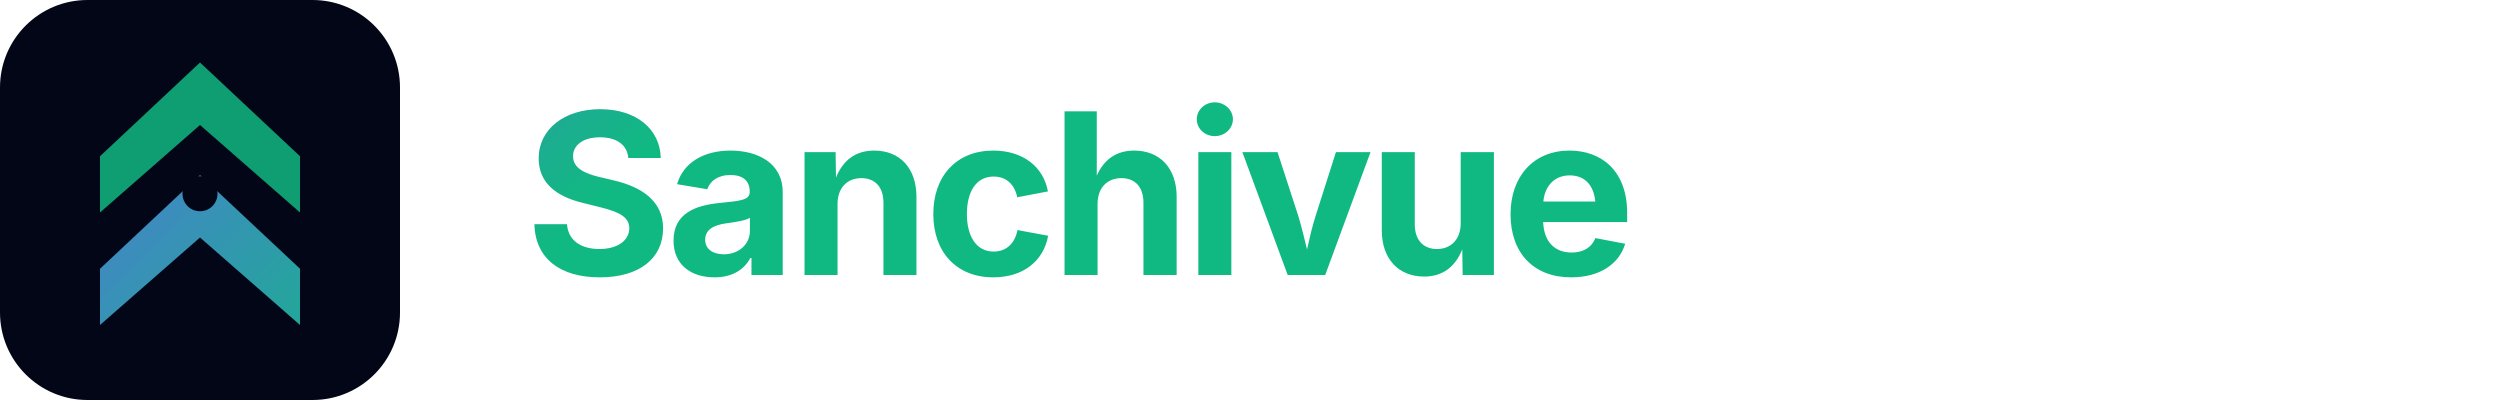
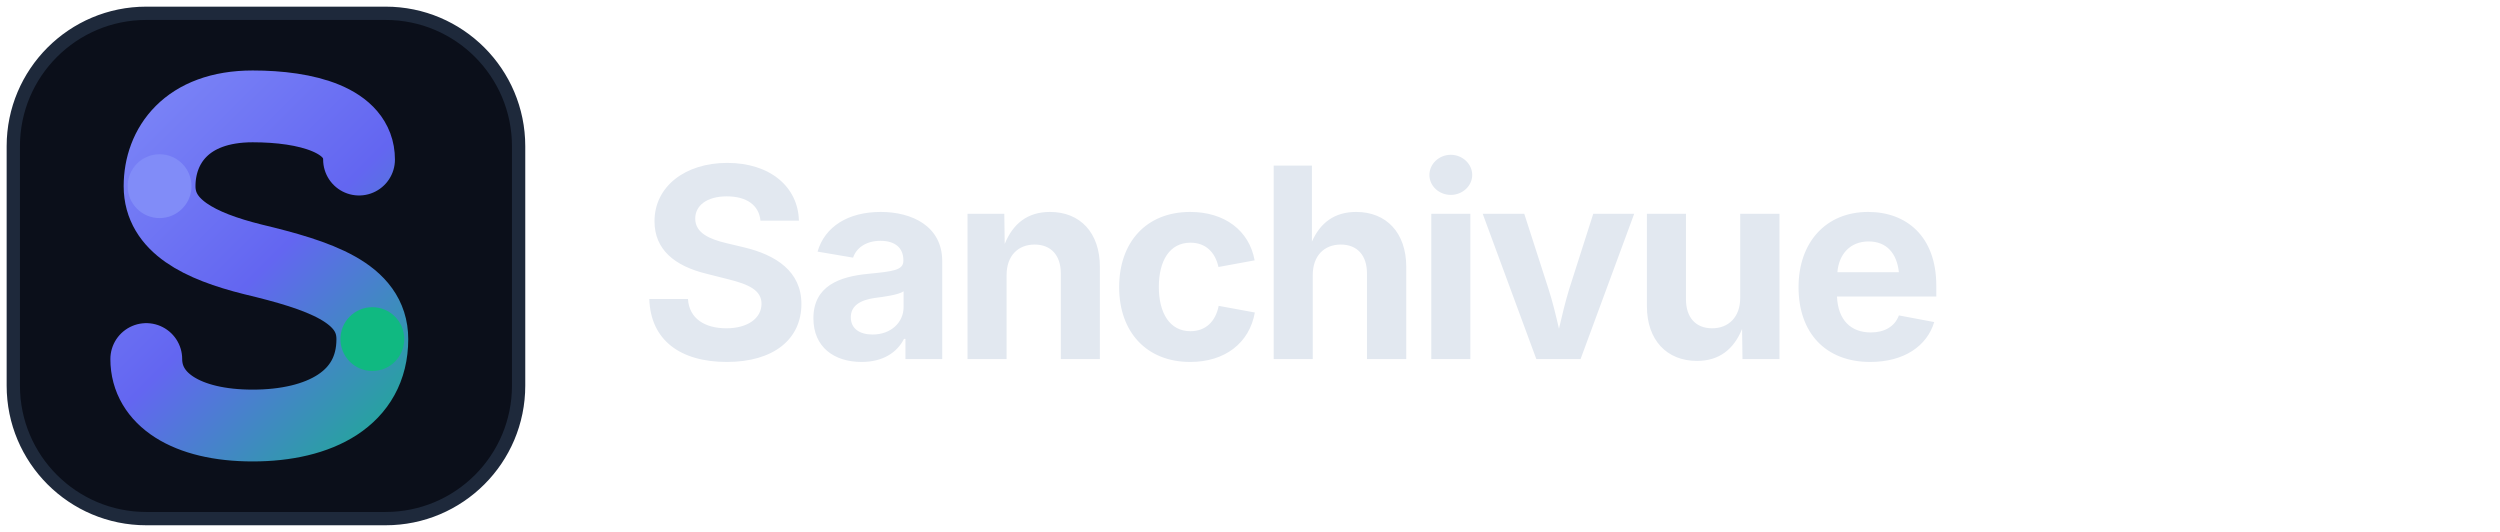
- <svg xmlns="http://www.w3.org/2000/svg" viewBox="0 0 200 32" fill="none">
+ <svg xmlns="http://www.w3.org/2000/svg" viewBox="0 0 188 40" fill="none">
  <defs>
-     <linearGradient id="sv-logo-grad" x1="0" y1="0" x2="32" y2="32" gradientUnits="userSpaceOnUse">
-       <stop offset="0" stop-color="#6366f1" />
+     <linearGradient id="svLogoGrad" x1="6" y1="6" x2="34" y2="34" gradientUnits="userSpaceOnUse">
+       <stop offset="0" stop-color="#818cf8" />
+       <stop offset="0.5" stop-color="#6366f1" />
      <stop offset="1" stop-color="#10b981" />
    </linearGradient>
  </defs>
-   <rect x="0" y="0" width="32" height="32" rx="7" fill="#020617" />
-   <path d="M8 21.5 L16 14 L24 21.5 L24 26 L16 19 L8 26 Z" fill="url(#sv-logo-grad)" />
-   <path d="M8 12.5 L16 5 L24 12.5 L24 17 L16 10 L8 17 Z" fill="#10b981" opacity="0.85" />
-   <circle cx="16" cy="15.5" r="1.4" fill="#020617" />
-   <text x="42" y="22" font-family="Inter, system-ui, sans-serif" font-size="18" font-weight="700" letter-spacing="-0.5" fill="url(#sv-logo-grad)">Sanchivue</text>
+   <rect x="1" y="1" width="38" height="38" rx="10" fill="#0b0f1a" />
+   <rect x="1" y="1" width="38" height="38" rx="10" stroke="#1e293b" stroke-width="1" />
+   <path d="M 27 12 C 27 9 23 8 19 8 C 14 8 12 11 12 14 C 12 17 15 18.5 19 19.5 C 24 20.7 28 22 28 25.5 C 28 30 24 32 19 32 C 14 32 11 30 11 27" stroke="url(#svLogoGrad)" stroke-width="5.4" stroke-linecap="round" fill="none" />
+   <circle cx="12" cy="14" r="2.4" fill="#818cf8" />
+   <circle cx="28" cy="25.5" r="2.4" fill="#10b981" />
+   <text x="48" y="27" font-family="Inter, system-ui, -apple-system, sans-serif" font-size="20" font-weight="700" letter-spacing="-0.6" fill="#e2e8f0">Sanchivue</text>
</svg>
